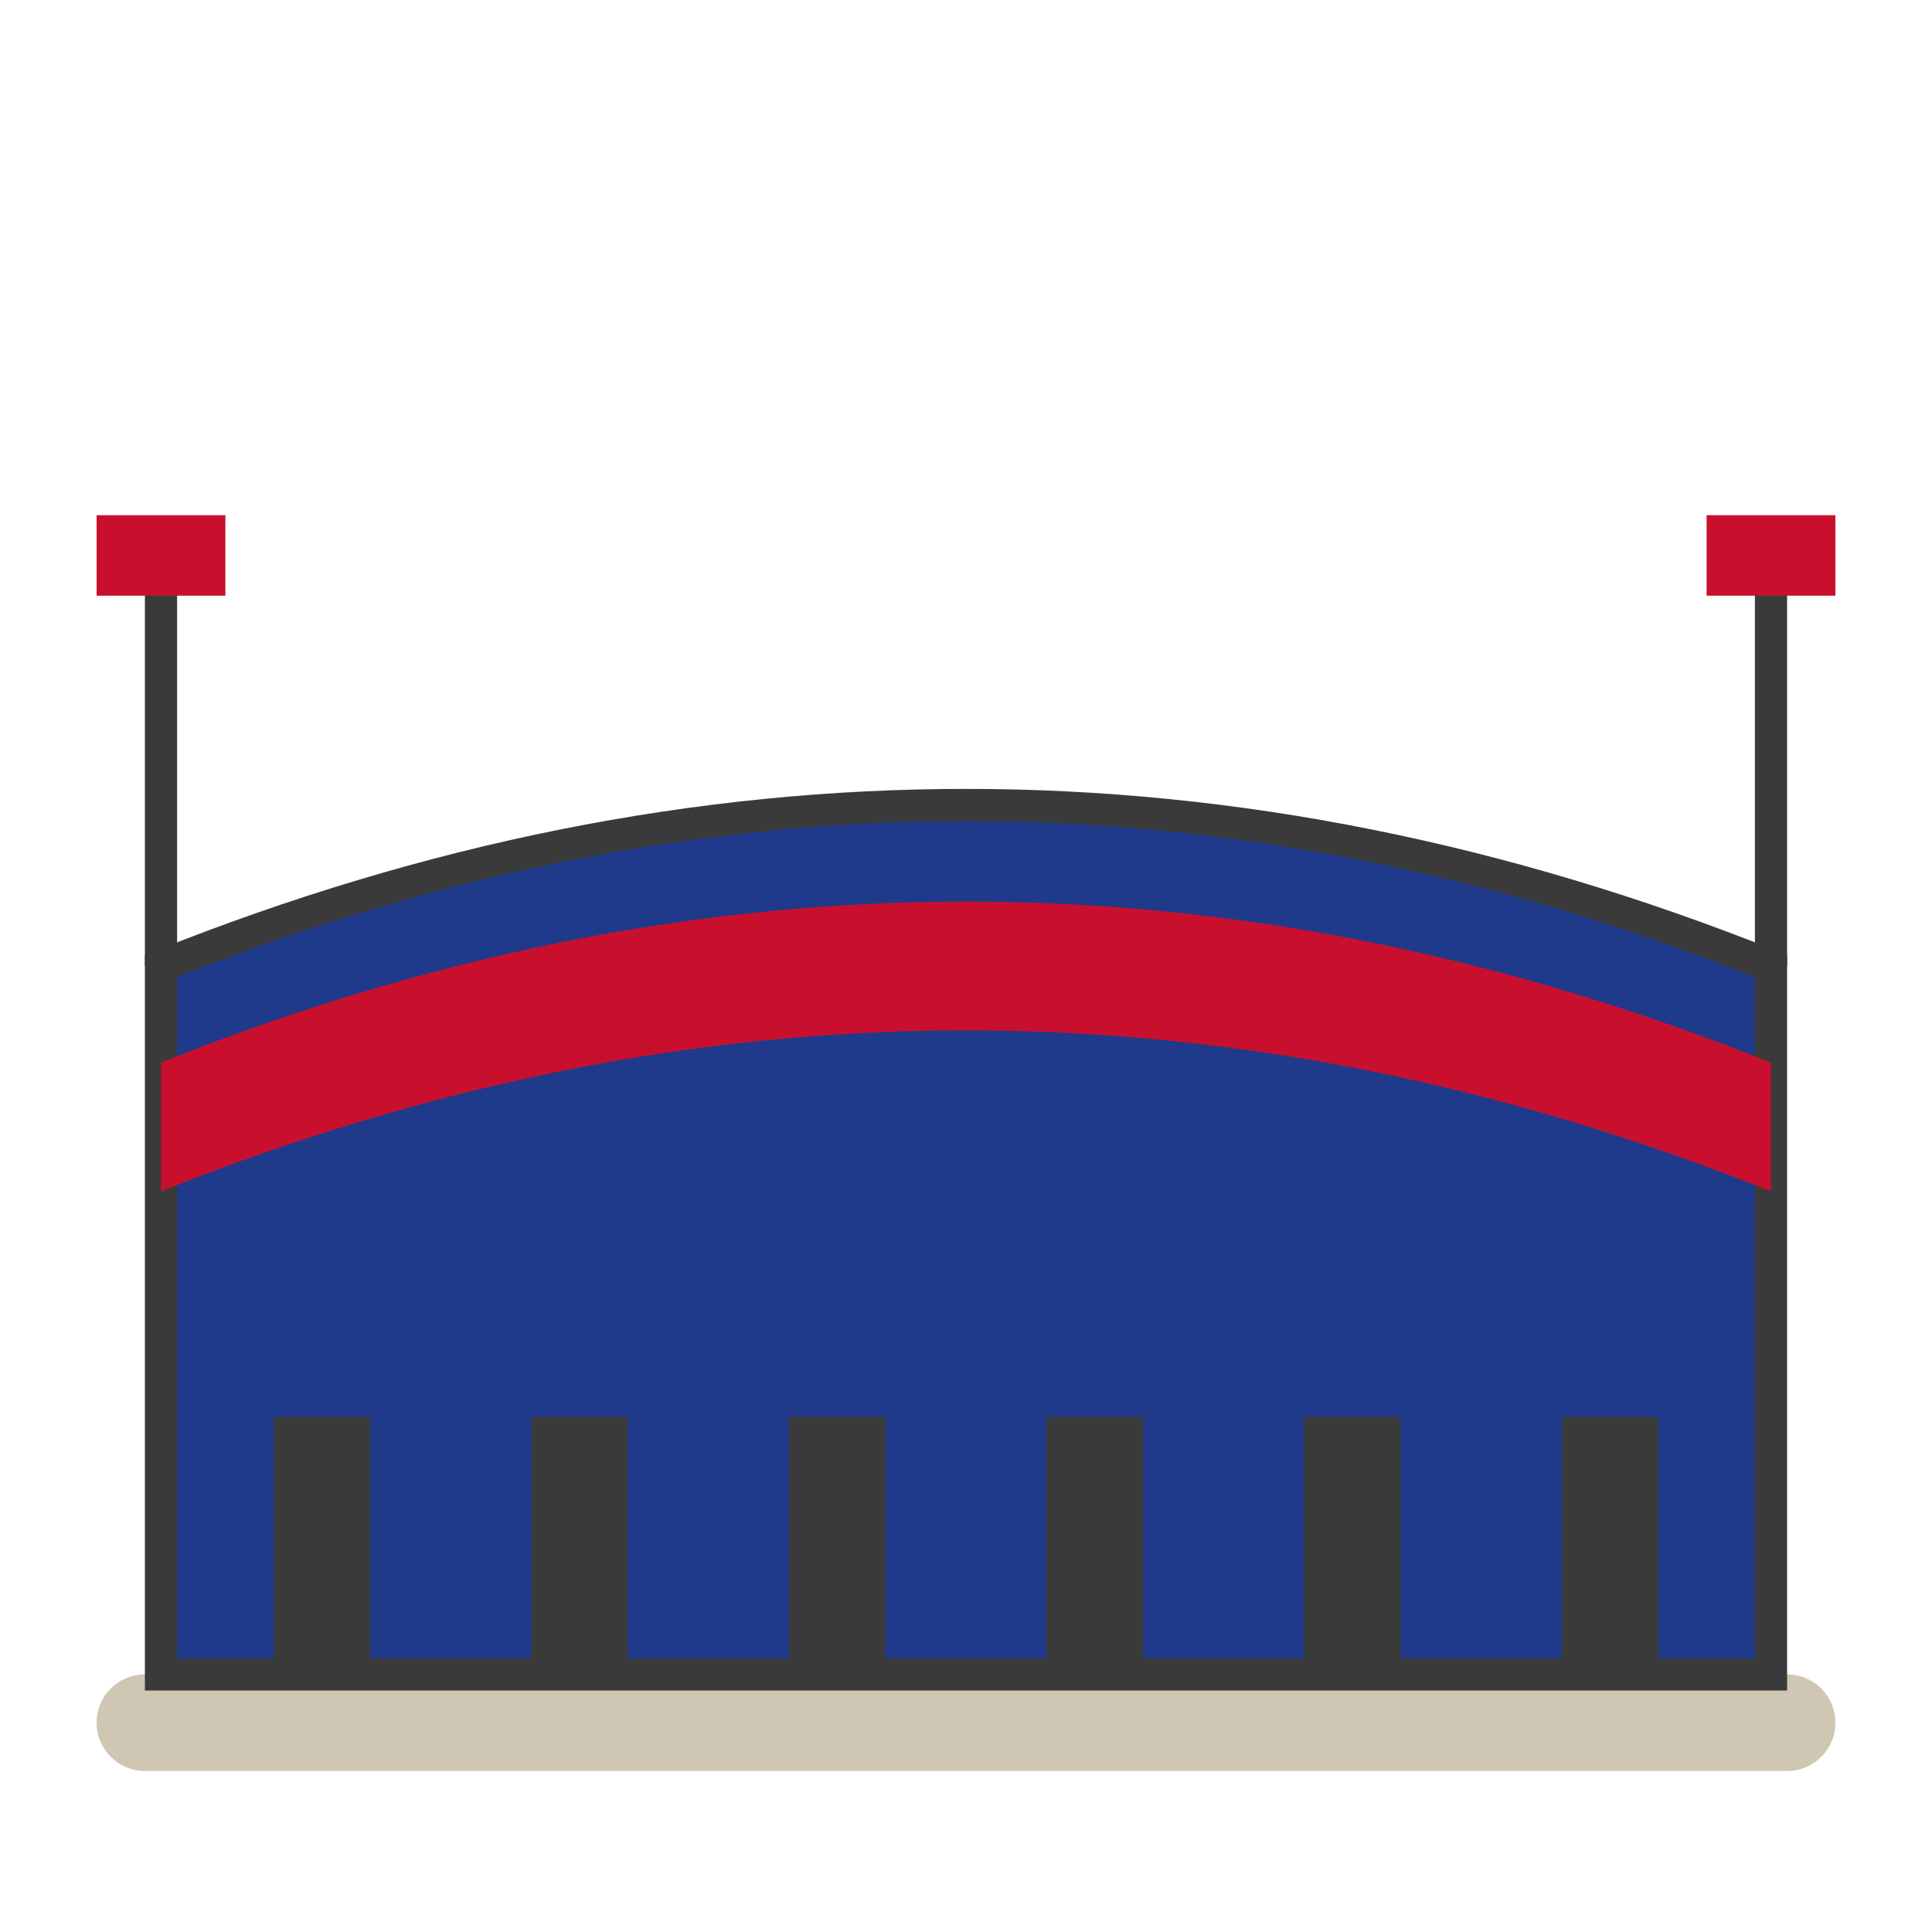
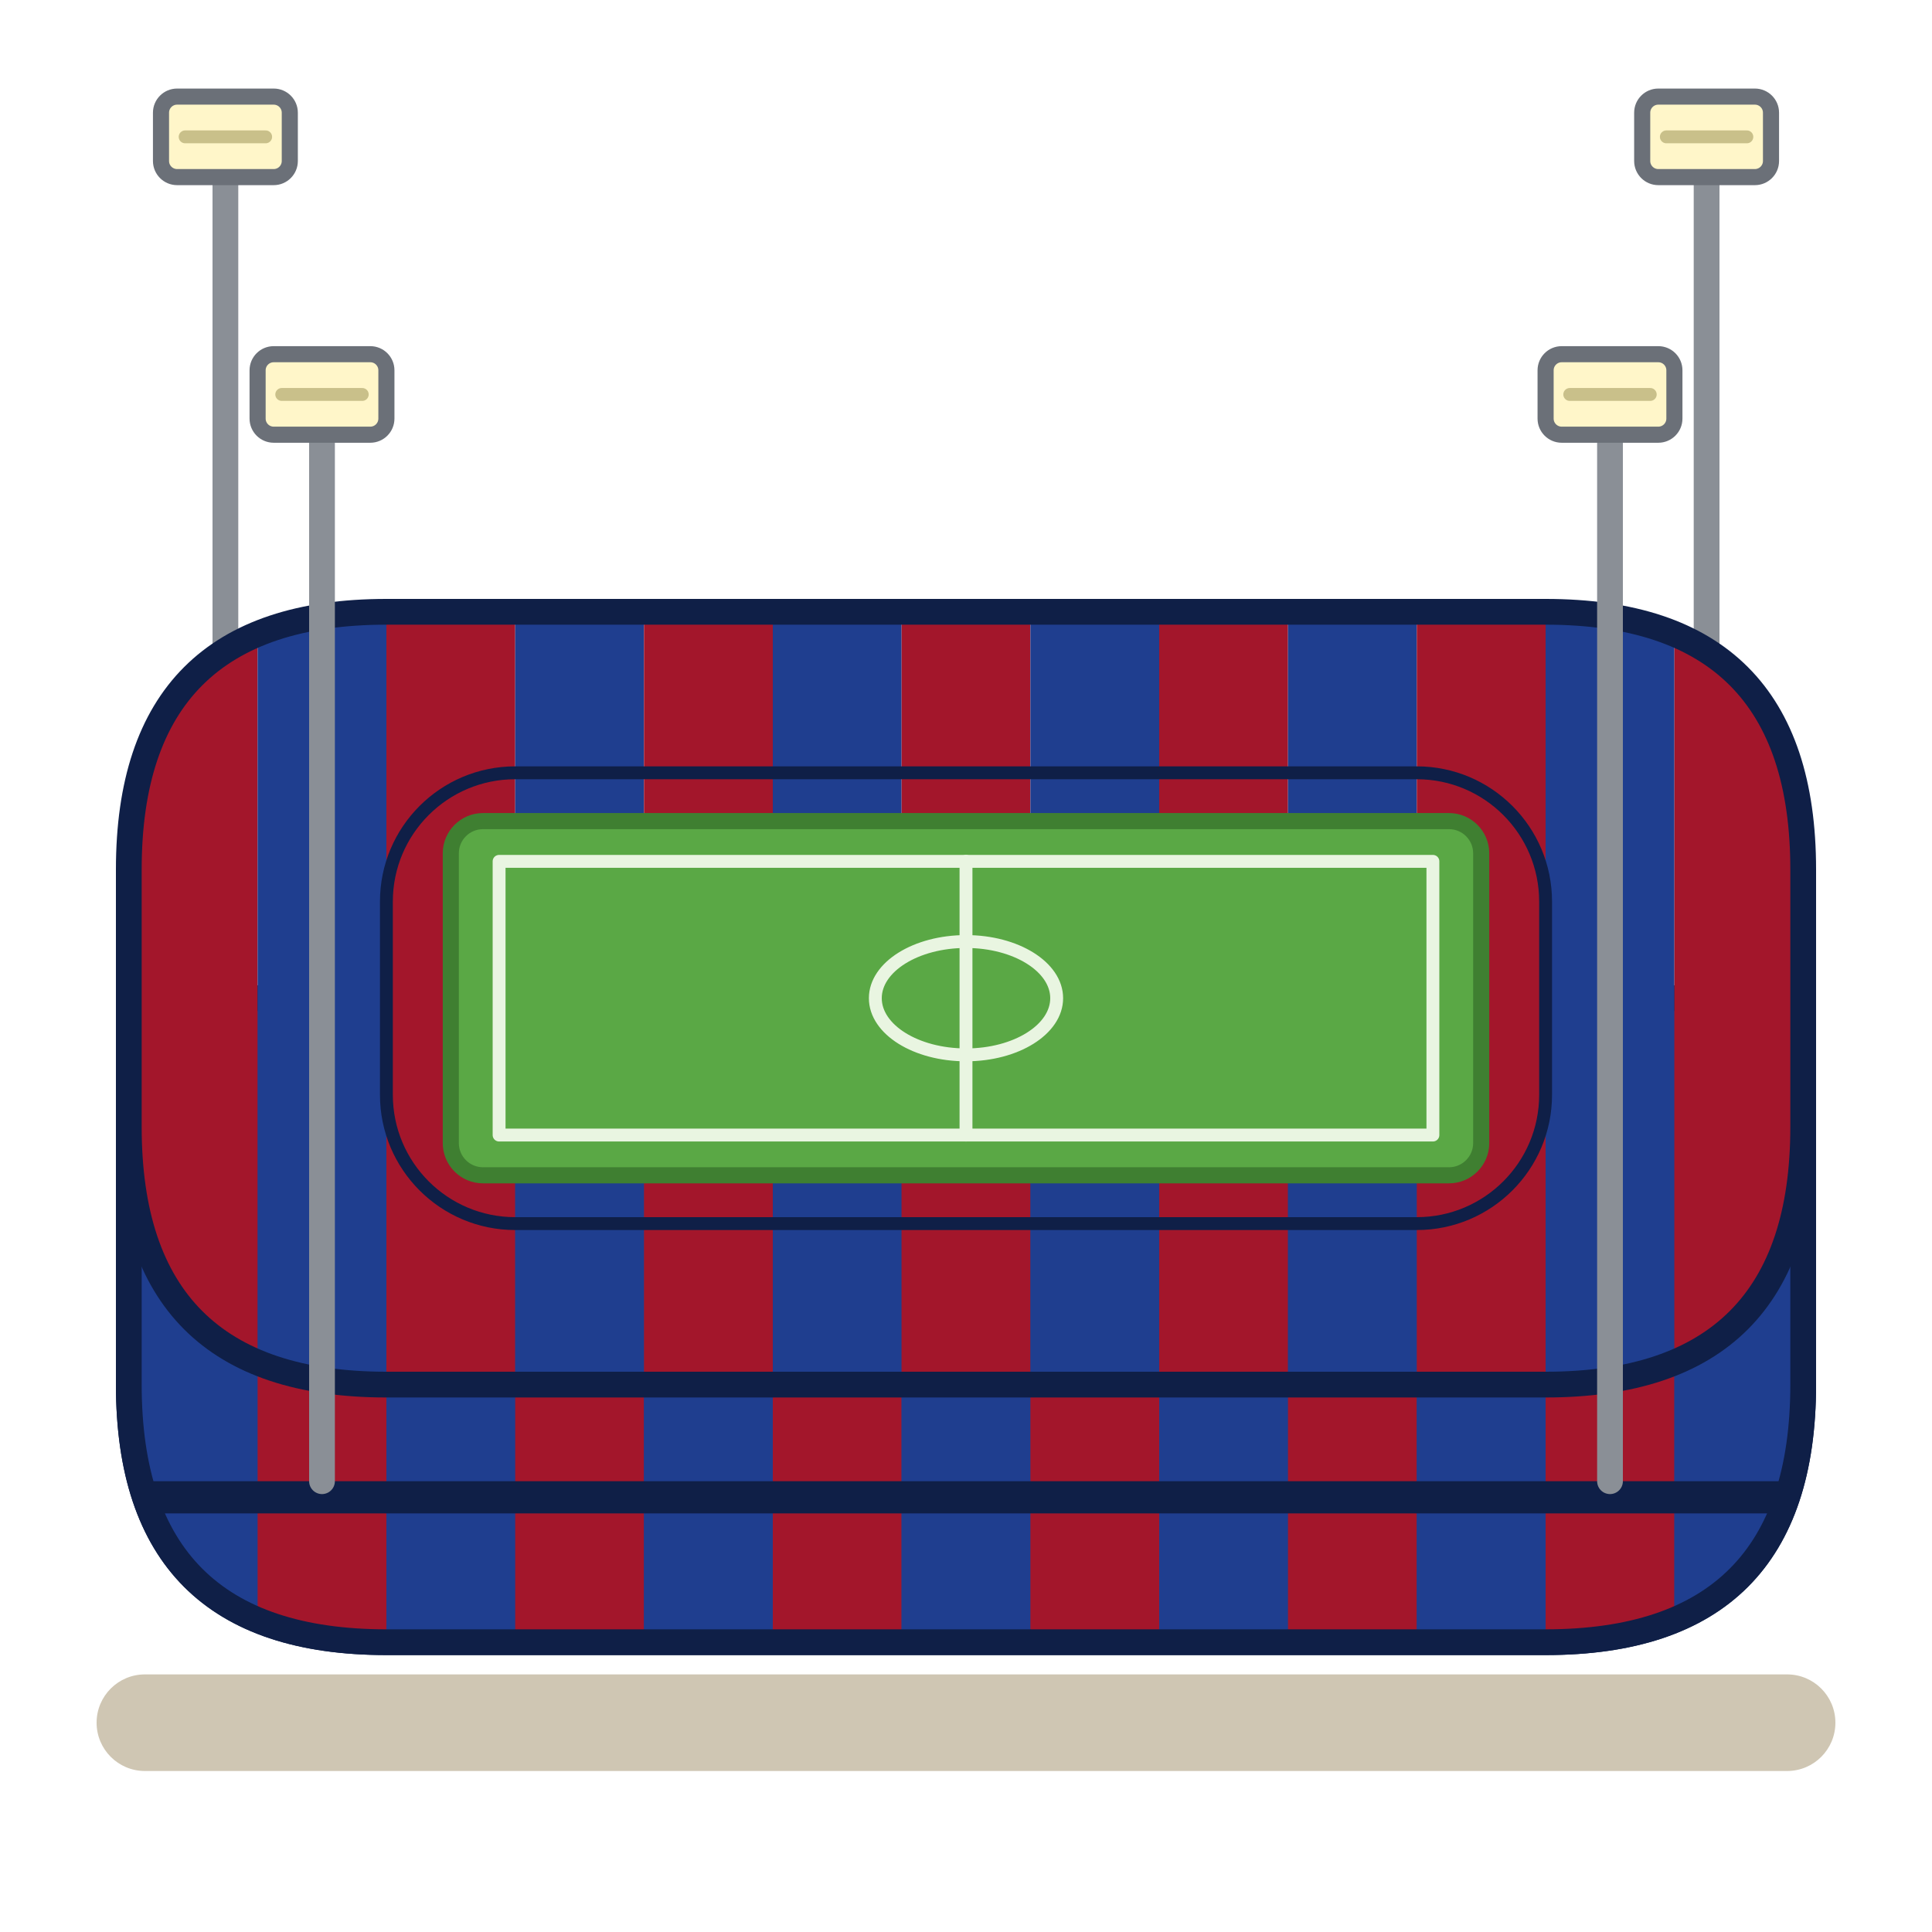
<svg xmlns="http://www.w3.org/2000/svg" viewBox="0 0 120 120">
  <rect x="6" y="104" width="108" height="6" rx="3" fill="#cfc6b3" />
-   <path d="M10 104 V60 Q60 40 110 60 V104 Z" fill="#1f3a8a" stroke="#3a3a3a" stroke-width="2" />
-   <path d="M10 66 Q60 46 110 66 L110 74 Q60 54 10 74 Z" fill="#c8102e" />
-   <g fill="#3a3a3a">
-     <rect x="17" y="88" width="6" height="16" />
-     <rect x="33" y="88" width="6" height="16" />
-     <rect x="49" y="88" width="6" height="16" />
-     <rect x="65" y="88" width="6" height="16" />
-     <rect x="81" y="88" width="6" height="16" />
-     <rect x="97" y="88" width="6" height="16" />
+   <defs>
+     <clipPath id="gsw">
+       <path d="M8 62.0 V86 Q8 102 24 102 H96 Q112 102 112 86 V62.0 Z" />
+     </clipPath>
+     <clipPath id="gst">
+       <path d="M24 38 H96 Q112 38 112 54 V70 Q112 86 96 86 H24 Q8 86 8 70 V54 Q8 38 24 38Z" />
+     </clipPath>
+   </defs>
+   <line x1="14" y1="10" x2="14" y2="44" stroke="#8a8f96" stroke-width="1.6" stroke-linecap="round" />
+   <rect x="10" y="6" width="8" height="5" fill="#fff6c9" rx="1" stroke="#6b7078" stroke-width="1" stroke-linejoin="round" />
+   <line x1="11.5" y1="8.5" x2="16.5" y2="8.5" stroke="#c9c08a" stroke-width="0.8" stroke-linecap="round" />
+   <line x1="106" y1="10" x2="106" y2="44" stroke="#8a8f96" stroke-width="1.6" stroke-linecap="round" />
+   <rect x="102" y="6" width="8" height="5" fill="#fff6c9" rx="1" stroke="#6b7078" stroke-width="1" stroke-linejoin="round" />
+   <line x1="103.5" y1="8.5" x2="108.5" y2="8.5" stroke="#c9c08a" stroke-width="0.8" stroke-linecap="round" />
+   <path d="M8 62.0 V86 Q8 102 24 102 H96 Q112 102 112 86 V62.0 Z" fill="#1f3e8f" stroke="#0f1f47" stroke-width="1.6" stroke-linejoin="round" />
+   <g clip-path="url(#gsw)">
+     <rect x="8" y="40" width="8" height="64" fill="#1f3e8f" />
+     <rect x="16" y="40" width="8" height="64" fill="#a3162b" />
+     <rect x="24" y="40" width="8" height="64" fill="#1f3e8f" />
+     <rect x="32" y="40" width="8" height="64" fill="#a3162b" />
+     <rect x="40" y="40" width="8" height="64" fill="#1f3e8f" />
+     <rect x="48" y="40" width="8" height="64" fill="#a3162b" />
+     <rect x="56" y="40" width="8" height="64" fill="#1f3e8f" />
+     <rect x="64" y="40" width="8" height="64" fill="#a3162b" />
+     <rect x="72" y="40" width="8" height="64" fill="#1f3e8f" />
+     <rect x="80" y="40" width="8" height="64" fill="#a3162b" />
+     <rect x="88" y="40" width="8" height="64" fill="#1f3e8f" />
+     <rect x="96" y="40" width="8" height="64" fill="#a3162b" />
+     <rect x="104" y="40" width="8" height="64" fill="#1f3e8f" />
  </g>
-   <g stroke="#3a3a3a" stroke-width="2">
-     <line x1="10" y1="60" x2="10" y2="36" />
-     <line x1="110" y1="60" x2="110" y2="36" />
+   <rect x="8" y="92" width="104" height="2" fill="#0f1f47" clip-path="url(#gsw)" />
+   <path d="M8 62.0 V86 Q8 102 24 102 H96 Q112 102 112 86 V62.0 Z" fill="none" stroke="#0f1f47" stroke-width="1.6" stroke-linejoin="round" />
+   <g clip-path="url(#gst)">
+     <rect x="8" y="38" width="8" height="48" fill="#a3162b" />
+     <rect x="16" y="38" width="8" height="48" fill="#1f3e8f" />
+     <rect x="24" y="38" width="8" height="48" fill="#a3162b" />
+     <rect x="32" y="38" width="8" height="48" fill="#1f3e8f" />
+     <rect x="40" y="38" width="8" height="48" fill="#a3162b" />
+     <rect x="48" y="38" width="8" height="48" fill="#1f3e8f" />
+     <rect x="56" y="38" width="8" height="48" fill="#a3162b" />
+     <rect x="64" y="38" width="8" height="48" fill="#1f3e8f" />
+     <rect x="72" y="38" width="8" height="48" fill="#a3162b" />
+     <rect x="80" y="38" width="8" height="48" fill="#1f3e8f" />
+     <rect x="88" y="38" width="8" height="48" fill="#a3162b" />
+     <rect x="96" y="38" width="8" height="48" fill="#1f3e8f" />
+     <rect x="104" y="38" width="8" height="48" fill="#a3162b" />
  </g>
-   <g fill="#c8102e">
-     <rect x="6" y="32" width="8" height="5" />
-     <rect x="106" y="32" width="8" height="5" />
-   </g>
+   <path d="M24 38 H96 Q112 38 112 54 V70 Q112 86 96 86 H24 Q8 86 8 70 V54 Q8 38 24 38Z" fill="none" stroke="#0f1f47" stroke-width="1.6" stroke-linejoin="round" />
+   <rect x="24" y="48" width="72" height="28" fill="none" rx="8" stroke="#0f1f47" stroke-width="0.8" stroke-linejoin="round" />
+   <rect x="28" y="51" width="64" height="22" fill="#5aa845" rx="2" stroke="#3f7f31" stroke-width="1" stroke-linejoin="round" />
+   <rect x="31" y="53.5" width="58" height="17" fill="none" stroke="#e9f5e1" stroke-width="0.8" stroke-linejoin="round" />
+   <line x1="60.0" y1="53.5" x2="60.0" y2="70.5" stroke="#e9f5e1" stroke-width="0.8" stroke-linecap="round" />
+   <ellipse cx="60.0" cy="62.0" rx="5.632" ry="3.52" fill="none" stroke="#e9f5e1" stroke-width="0.8" stroke-linejoin="round" />
+   <line x1="20" y1="26" x2="20" y2="92" stroke="#8a8f96" stroke-width="1.6" stroke-linecap="round" />
+   <rect x="16" y="22" width="8" height="5" fill="#fff6c9" rx="1" stroke="#6b7078" stroke-width="1" stroke-linejoin="round" />
+   <line x1="17.5" y1="24.5" x2="22.5" y2="24.5" stroke="#c9c08a" stroke-width="0.8" stroke-linecap="round" />
+   <line x1="100" y1="26" x2="100" y2="92" stroke="#8a8f96" stroke-width="1.6" stroke-linecap="round" />
+   <rect x="96" y="22" width="8" height="5" fill="#fff6c9" rx="1" stroke="#6b7078" stroke-width="1" stroke-linejoin="round" />
+   <line x1="97.5" y1="24.5" x2="102.5" y2="24.5" stroke="#c9c08a" stroke-width="0.8" stroke-linecap="round" />
</svg>
